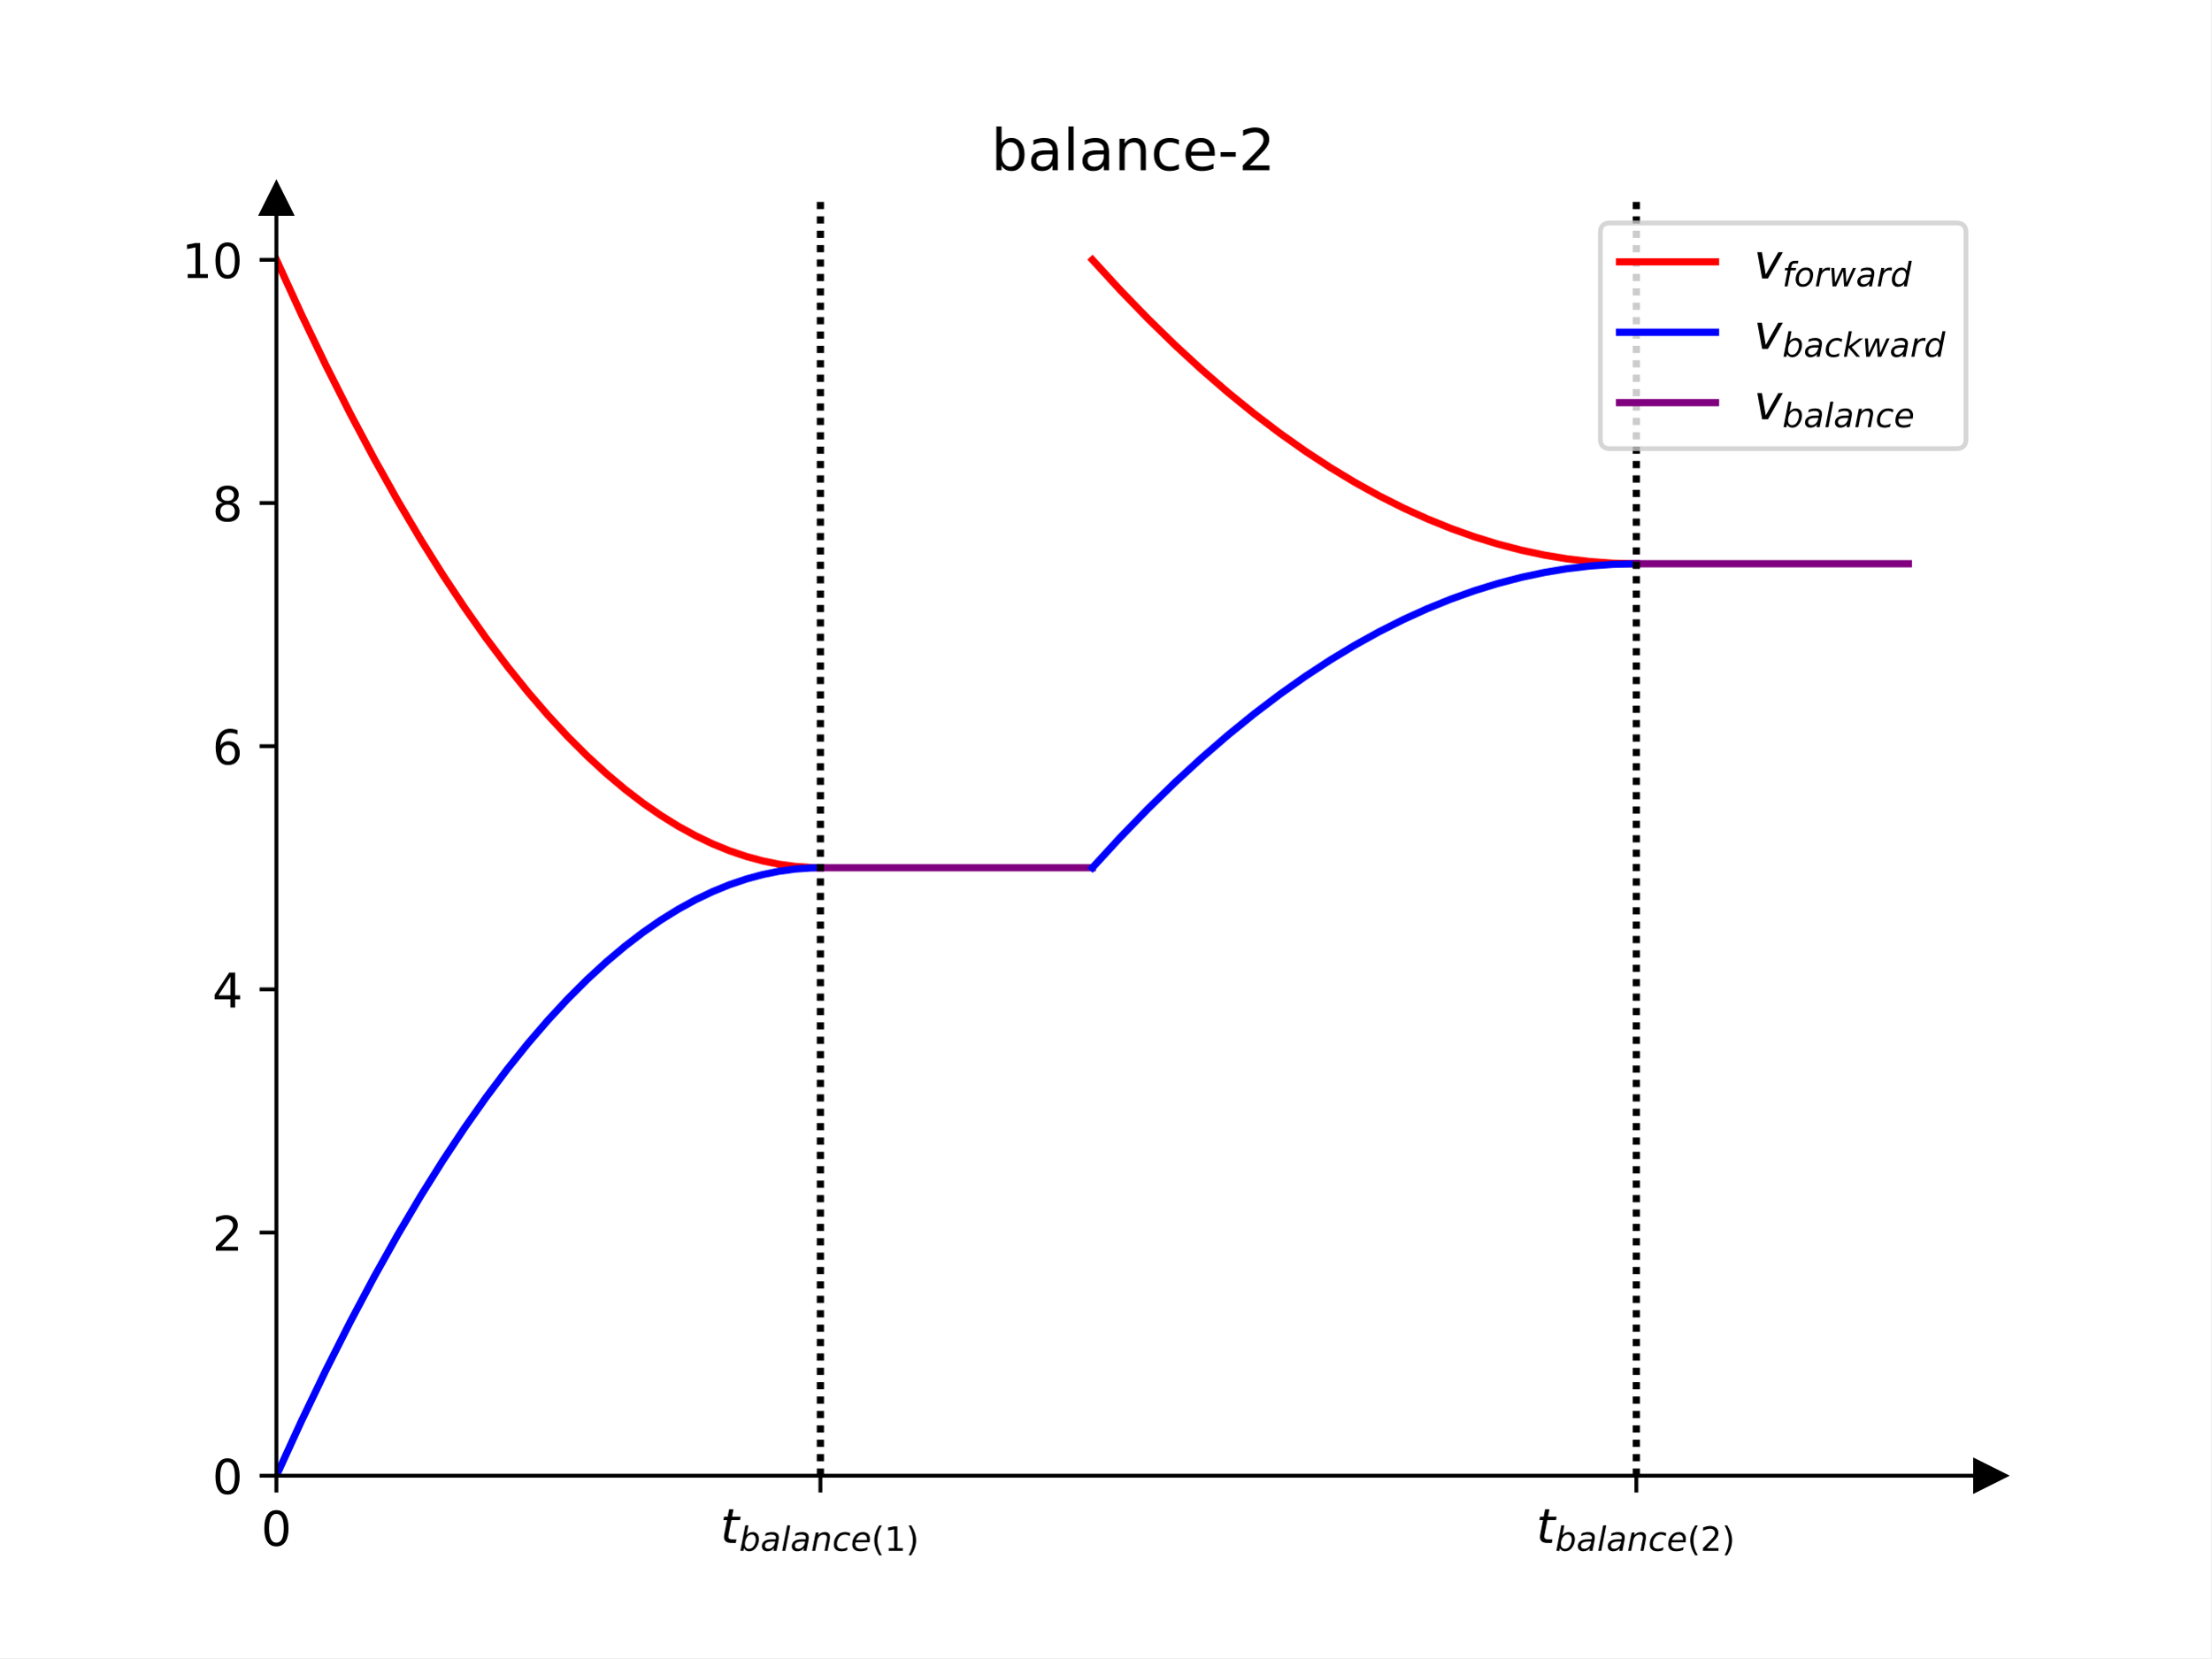
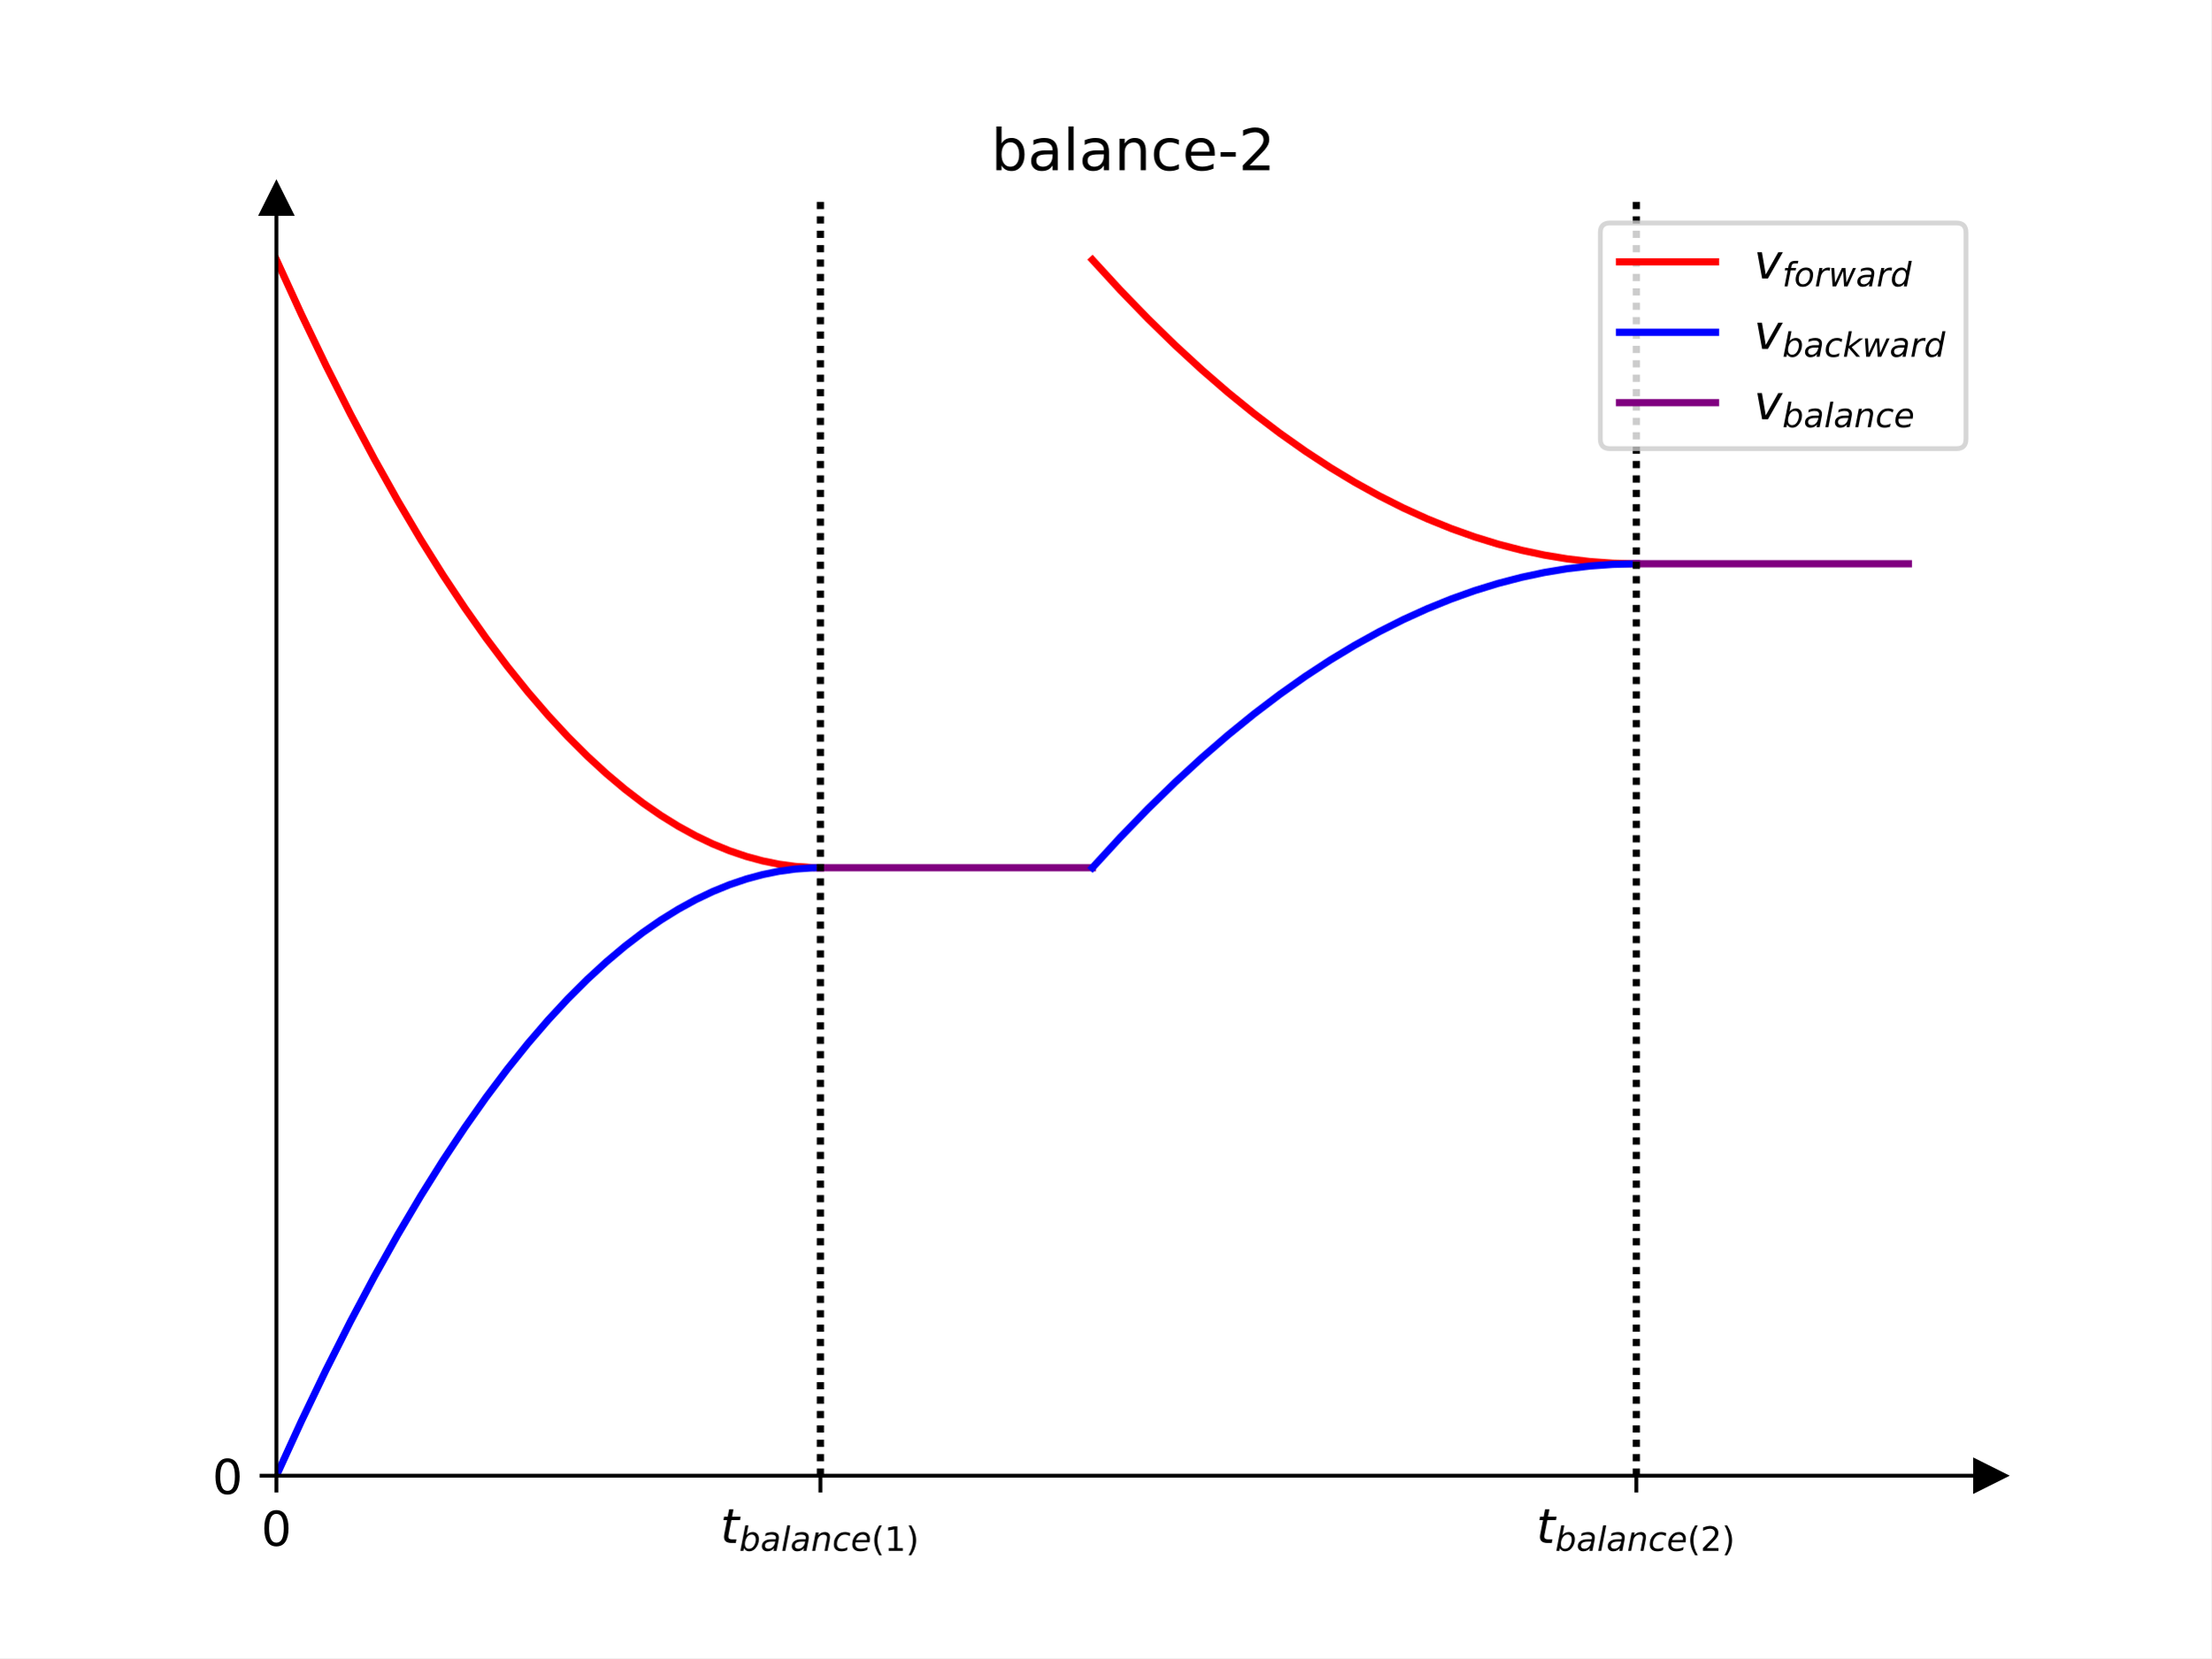
<svg xmlns="http://www.w3.org/2000/svg" xmlns:xlink="http://www.w3.org/1999/xlink" width="460.8pt" height="345.6pt" viewBox="0 0 460.8 345.6" version="1.1">
  <defs>
    <style type="text/css">*{stroke-linejoin: round; stroke-linecap: butt}</style>
  </defs>
  <g id="figure_1">
    <g id="patch_1">
      <path d="M 0 345.6  L 460.8 345.6  L 460.8 0  L 0 0  z " style="fill: #ffffff" />
    </g>
    <g id="axes_1">
      <g id="patch_2">
        <path d="M 57.6 307.584  L 414.72 307.584  L 414.72 41.472  L 57.6 41.472  z " style="fill: #ffffff" />
      </g>
      <g id="matplotlib.axis_1">
        <g id="xtick_1">
          <g id="line2d_1">
            <defs>
-               <path id="m564f52bcaa" d="M 0 0  L 0 3.5  " style="stroke: #000000; stroke-width: 0.8" />
-             </defs>
-             <g>
-               <use xlink:href="#m564f52bcaa" x="57.6" y="307.584" style="stroke: #000000; stroke-width: 0.8" />
+               <path id="m08f3fd382c" d="M 0 0  L 0 3.5  " style="stroke: #000000; stroke-width: 0.8" />
+             </defs>
+             <g>
+               <use xlink:href="#m08f3fd382c" x="57.6" y="307.584" style="stroke: #000000; stroke-width: 0.8" />
            </g>
          </g>
          <g id="text_1">
            <g transform="translate(54.41875 322.1824) scale(0.1 -0.1)">
              <defs>
                <path id="DejaVuSans-30" d="M 2034 4250  Q 1547 4250 1301 3770  Q 1056 3291 1056 2328  Q 1056 1369 1301 889  Q 1547 409 2034 409  Q 2525 409 2770 889  Q 3016 1369 3016 2328  Q 3016 3291 2770 3770  Q 2525 4250 2034 4250  z M 2034 4750  Q 2819 4750 3233 4129  Q 3647 3509 3647 2328  Q 3647 1150 3233 529  Q 2819 -91 2034 -91  Q 1250 -91 836 529  Q 422 1150 422 2328  Q 422 3509 836 4129  Q 1250 4750 2034 4750  z " transform="scale(0.015625)" />
              </defs>
              <use xlink:href="#DejaVuSans-30" />
            </g>
          </g>
        </g>
        <g id="xtick_2">
          <g id="line2d_2">
            <g>
-               <use xlink:href="#m564f52bcaa" x="170.971" y="307.584" style="stroke: #000000; stroke-width: 0.8" />
+               <use xlink:href="#m08f3fd382c" x="170.971" y="307.584" style="stroke: #000000; stroke-width: 0.8" />
            </g>
          </g>
          <g id="text_2">
            <g transform="translate(150.1214 321.684) scale(0.1 -0.1)">
              <defs>
                <path id="DejaVuSans-Oblique-74" d="M 2706 3500  L 2619 3053  L 1472 3053  L 1100 1153  Q 1081 1047 1072 975  Q 1063 903 1063 863  Q 1063 663 1183 572  Q 1303 481 1569 481  L 2150 481  L 2053 0  L 1503 0  Q 991 0 739 200  Q 488 400 488 806  Q 488 878 497 964  Q 506 1050 525 1153  L 897 3053  L 409 3053  L 500 3500  L 978 3500  L 1172 4494  L 1747 4494  L 1556 3500  L 2706 3500  z " transform="scale(0.015625)" />
                <path id="DejaVuSans-Oblique-62" d="M 3169 2138  Q 3169 2591 2961 2847  Q 2753 3103 2388 3103  Q 2122 3103 1889 2973  Q 1656 2844 1484 2597  Q 1303 2338 1198 1995  Q 1094 1653 1094 1313  Q 1094 881 1298 636  Q 1503 391 1863 391  Q 2134 391 2365 517  Q 2597 644 2772 891  Q 2950 1147 3059 1487  Q 3169 1828 3169 2138  z M 1381 2969  Q 1594 3256 1914 3420  Q 2234 3584 2584 3584  Q 3122 3584 3439 3221  Q 3756 2859 3756 2241  Q 3756 1734 3570 1259  Q 3384 784 3041 416  Q 2816 172 2522 40  Q 2228 -91 1906 -91  Q 1566 -91 1316 65  Q 1066 222 909 531  L 806 0  L 231 0  L 1178 4863  L 1753 4863  L 1381 2969  z " transform="scale(0.015625)" />
                <path id="DejaVuSans-Oblique-61" d="M 3438 1997  L 3047 0  L 2472 0  L 2578 531  Q 2325 219 2001 64  Q 1678 -91 1281 -91  Q 834 -91 548 182  Q 263 456 263 884  Q 263 1497 752 1853  Q 1241 2209 2100 2209  L 2900 2209  L 2931 2363  Q 2938 2388 2941 2417  Q 2944 2447 2944 2509  Q 2944 2788 2717 2942  Q 2491 3097 2081 3097  Q 1800 3097 1504 3025  Q 1209 2953 897 2809  L 997 3341  Q 1322 3463 1633 3523  Q 1944 3584 2234 3584  Q 2853 3584 3176 3315  Q 3500 3047 3500 2534  Q 3500 2431 3484 2292  Q 3469 2153 3438 1997  z M 2816 1759  L 2241 1759  Q 1534 1759 1195 1570  Q 856 1381 856 984  Q 856 709 1029 553  Q 1203 397 1509 397  Q 1978 397 2328 733  Q 2678 1069 2791 1631  L 2816 1759  z " transform="scale(0.015625)" />
                <path id="DejaVuSans-Oblique-6c" d="M 1172 4863  L 1747 4863  L 800 0  L 225 0  L 1172 4863  z " transform="scale(0.015625)" />
                <path id="DejaVuSans-Oblique-6e" d="M 3566 2113  L 3156 0  L 2578 0  L 2988 2091  Q 3016 2238 3031 2350  Q 3047 2463 3047 2528  Q 3047 2791 2881 2937  Q 2716 3084 2419 3084  Q 1956 3084 1622 2776  Q 1288 2469 1184 1941  L 800 0  L 225 0  L 903 3500  L 1478 3500  L 1363 2950  Q 1603 3253 1940 3418  Q 2278 3584 2650 3584  Q 3113 3584 3367 3334  Q 3622 3084 3622 2631  Q 3622 2519 3608 2391  Q 3594 2263 3566 2113  z " transform="scale(0.015625)" />
                <path id="DejaVuSans-Oblique-63" d="M 3431 3366  L 3316 2797  Q 3109 2947 2876 3022  Q 2644 3097 2394 3097  Q 2119 3097 1870 3000  Q 1622 2903 1453 2725  Q 1184 2453 1037 2087  Q 891 1722 891 1331  Q 891 859 1127 628  Q 1363 397 1844 397  Q 2081 397 2348 469  Q 2616 541 2906 684  L 2797 116  Q 2547 13 2283 -39  Q 2019 -91 1741 -91  Q 1044 -91 669 257  Q 294 606 294 1253  Q 294 1797 489 2255  Q 684 2713 1069 3078  Q 1331 3328 1684 3456  Q 2038 3584 2456 3584  Q 2700 3584 2940 3529  Q 3181 3475 3431 3366  z " transform="scale(0.015625)" />
                <path id="DejaVuSans-Oblique-65" d="M 3078 2063  Q 3088 2113 3092 2166  Q 3097 2219 3097 2272  Q 3097 2653 2873 2875  Q 2650 3097 2266 3097  Q 1838 3097 1509 2826  Q 1181 2556 1013 2059  L 3078 2063  z M 3578 1613  L 903 1613  Q 884 1494 878 1425  Q 872 1356 872 1306  Q 872 872 1139 634  Q 1406 397 1894 397  Q 2269 397 2603 481  Q 2938 566 3225 728  L 3116 159  Q 2806 34 2476 -28  Q 2147 -91 1806 -91  Q 1078 -91 686 257  Q 294 606 294 1247  Q 294 1794 489 2264  Q 684 2734 1063 3103  Q 1306 3334 1642 3459  Q 1978 3584 2356 3584  Q 2950 3584 3301 3228  Q 3653 2872 3653 2272  Q 3653 2128 3634 1964  Q 3616 1800 3578 1613  z " transform="scale(0.015625)" />
                <path id="DejaVuSans-28" d="M 1984 4856  Q 1566 4138 1362 3434  Q 1159 2731 1159 2009  Q 1159 1288 1364 580  Q 1569 -128 1984 -844  L 1484 -844  Q 1016 -109 783 600  Q 550 1309 550 2009  Q 550 2706 781 3412  Q 1013 4119 1484 4856  L 1984 4856  z " transform="scale(0.015625)" />
                <path id="DejaVuSans-31" d="M 794 531  L 1825 531  L 1825 4091  L 703 3866  L 703 4441  L 1819 4666  L 2450 4666  L 2450 531  L 3481 531  L 3481 0  L 794 0  L 794 531  z " transform="scale(0.015625)" />
                <path id="DejaVuSans-29" d="M 513 4856  L 1013 4856  Q 1481 4119 1714 3412  Q 1947 2706 1947 2009  Q 1947 1309 1714 600  Q 1481 -109 1013 -844  L 513 -844  Q 928 -128 1133 580  Q 1338 1288 1338 2009  Q 1338 2731 1133 3434  Q 928 4138 513 4856  z " transform="scale(0.015625)" />
              </defs>
              <use xlink:href="#DejaVuSans-Oblique-74" transform="translate(0 0.78125)" />
              <use xlink:href="#DejaVuSans-Oblique-62" transform="translate(39.20898 -15.625) scale(0.7)" />
              <use xlink:href="#DejaVuSans-Oblique-61" transform="translate(83.64258 -15.625) scale(0.7)" />
              <use xlink:href="#DejaVuSans-Oblique-6c" transform="translate(126.5381 -15.625) scale(0.7)" />
              <use xlink:href="#DejaVuSans-Oblique-61" transform="translate(145.9863 -15.625) scale(0.7)" />
              <use xlink:href="#DejaVuSans-Oblique-6e" transform="translate(188.8818 -15.625) scale(0.7)" />
              <use xlink:href="#DejaVuSans-Oblique-63" transform="translate(233.2471 -15.625) scale(0.7)" />
              <use xlink:href="#DejaVuSans-Oblique-65" transform="translate(271.7334 -15.625) scale(0.7)" />
              <use xlink:href="#DejaVuSans-28" transform="translate(314.7998 -15.625) scale(0.7)" />
              <use xlink:href="#DejaVuSans-31" transform="translate(342.1094 -15.625) scale(0.7)" />
              <use xlink:href="#DejaVuSans-29" transform="translate(386.6455 -15.625) scale(0.7)" />
            </g>
          </g>
        </g>
        <g id="xtick_3">
          <g id="line2d_3">
            <g>
-               <use xlink:href="#m564f52bcaa" x="341.029" y="307.584" style="stroke: #000000; stroke-width: 0.8" />
+               <use xlink:href="#m08f3fd382c" x="341.029" y="307.584" style="stroke: #000000; stroke-width: 0.8" />
            </g>
          </g>
          <g id="text_3">
            <g transform="translate(320.1786 321.684) scale(0.1 -0.1)">
              <defs>
                <path id="DejaVuSans-32" d="M 1228 531  L 3431 531  L 3431 0  L 469 0  L 469 531  Q 828 903 1448 1529  Q 2069 2156 2228 2338  Q 2531 2678 2651 2914  Q 2772 3150 2772 3378  Q 2772 3750 2511 3984  Q 2250 4219 1831 4219  Q 1534 4219 1204 4116  Q 875 4013 500 3803  L 500 4441  Q 881 4594 1212 4672  Q 1544 4750 1819 4750  Q 2544 4750 2975 4387  Q 3406 4025 3406 3419  Q 3406 3131 3298 2873  Q 3191 2616 2906 2266  Q 2828 2175 2409 1742  Q 1991 1309 1228 531  z " transform="scale(0.015625)" />
              </defs>
              <use xlink:href="#DejaVuSans-Oblique-74" transform="translate(0 0.78125)" />
              <use xlink:href="#DejaVuSans-Oblique-62" transform="translate(39.20898 -15.625) scale(0.7)" />
              <use xlink:href="#DejaVuSans-Oblique-61" transform="translate(83.64258 -15.625) scale(0.7)" />
              <use xlink:href="#DejaVuSans-Oblique-6c" transform="translate(126.5381 -15.625) scale(0.7)" />
              <use xlink:href="#DejaVuSans-Oblique-61" transform="translate(145.9863 -15.625) scale(0.7)" />
              <use xlink:href="#DejaVuSans-Oblique-6e" transform="translate(188.8818 -15.625) scale(0.7)" />
              <use xlink:href="#DejaVuSans-Oblique-63" transform="translate(233.2471 -15.625) scale(0.7)" />
              <use xlink:href="#DejaVuSans-Oblique-65" transform="translate(271.7334 -15.625) scale(0.7)" />
              <use xlink:href="#DejaVuSans-28" transform="translate(314.7998 -15.625) scale(0.7)" />
              <use xlink:href="#DejaVuSans-32" transform="translate(342.1094 -15.625) scale(0.7)" />
              <use xlink:href="#DejaVuSans-29" transform="translate(386.6455 -15.625) scale(0.7)" />
            </g>
          </g>
        </g>
      </g>
      <g id="matplotlib.axis_2">
        <g id="ytick_1">
          <g id="line2d_4">
            <defs>
-               <path id="m8ba247602d" d="M 0 0  L -3.5 0  " style="stroke: #000000; stroke-width: 0.8" />
-             </defs>
-             <g>
-               <use xlink:href="#m8ba247602d" x="57.6" y="307.584" style="stroke: #000000; stroke-width: 0.8" />
+               <path id="m666dc00f6f" d="M 0 0  L -3.5 0  " style="stroke: #000000; stroke-width: 0.8" />
+             </defs>
+             <g>
+               <use xlink:href="#m666dc00f6f" x="57.6" y="307.584" style="stroke: #000000; stroke-width: 0.8" />
            </g>
          </g>
          <g id="text_4">
            <g transform="translate(44.2375 311.3832) scale(0.1 -0.1)">
              <use xlink:href="#DejaVuSans-30" />
            </g>
          </g>
        </g>
-         <g id="ytick_2">
-           <g id="line2d_5">
-             <g>
-               <use xlink:href="#m8ba247602d" x="57.6" y="256.896" style="stroke: #000000; stroke-width: 0.8" />
-             </g>
-           </g>
-           <g id="text_5">
-             <g transform="translate(44.2375 260.6952) scale(0.1 -0.1)">
-               <use xlink:href="#DejaVuSans-32" />
-             </g>
-           </g>
-         </g>
-         <g id="ytick_3">
-           <g id="line2d_6">
-             <g>
-               <use xlink:href="#m8ba247602d" x="57.6" y="206.208" style="stroke: #000000; stroke-width: 0.8" />
-             </g>
-           </g>
-           <g id="text_6">
-             <g transform="translate(44.2375 210.0072) scale(0.1 -0.1)">
-               <defs>
-                 <path id="DejaVuSans-34" d="M 2419 4116  L 825 1625  L 2419 1625  L 2419 4116  z M 2253 4666  L 3047 4666  L 3047 1625  L 3713 1625  L 3713 1100  L 3047 1100  L 3047 0  L 2419 0  L 2419 1100  L 313 1100  L 313 1709  L 2253 4666  z " transform="scale(0.015625)" />
-               </defs>
-               <use xlink:href="#DejaVuSans-34" />
-             </g>
-           </g>
-         </g>
-         <g id="ytick_4">
-           <g id="line2d_7">
-             <g>
-               <use xlink:href="#m8ba247602d" x="57.6" y="155.52" style="stroke: #000000; stroke-width: 0.8" />
-             </g>
-           </g>
-           <g id="text_7">
-             <g transform="translate(44.2375 159.3192) scale(0.1 -0.1)">
-               <defs>
-                 <path id="DejaVuSans-36" d="M 2113 2584  Q 1688 2584 1439 2293  Q 1191 2003 1191 1497  Q 1191 994 1439 701  Q 1688 409 2113 409  Q 2538 409 2786 701  Q 3034 994 3034 1497  Q 3034 2003 2786 2293  Q 2538 2584 2113 2584  z M 3366 4563  L 3366 3988  Q 3128 4100 2886 4159  Q 2644 4219 2406 4219  Q 1781 4219 1451 3797  Q 1122 3375 1075 2522  Q 1259 2794 1537 2939  Q 1816 3084 2150 3084  Q 2853 3084 3261 2657  Q 3669 2231 3669 1497  Q 3669 778 3244 343  Q 2819 -91 2113 -91  Q 1303 -91 875 529  Q 447 1150 447 2328  Q 447 3434 972 4092  Q 1497 4750 2381 4750  Q 2619 4750 2861 4703  Q 3103 4656 3366 4563  z " transform="scale(0.015625)" />
-               </defs>
-               <use xlink:href="#DejaVuSans-36" />
-             </g>
-           </g>
-         </g>
-         <g id="ytick_5">
-           <g id="line2d_8">
-             <g>
-               <use xlink:href="#m8ba247602d" x="57.6" y="104.832" style="stroke: #000000; stroke-width: 0.8" />
-             </g>
-           </g>
-           <g id="text_8">
-             <g transform="translate(44.2375 108.6312) scale(0.1 -0.1)">
-               <defs>
-                 <path id="DejaVuSans-38" d="M 2034 2216  Q 1584 2216 1326 1975  Q 1069 1734 1069 1313  Q 1069 891 1326 650  Q 1584 409 2034 409  Q 2484 409 2743 651  Q 3003 894 3003 1313  Q 3003 1734 2745 1975  Q 2488 2216 2034 2216  z M 1403 2484  Q 997 2584 770 2862  Q 544 3141 544 3541  Q 544 4100 942 4425  Q 1341 4750 2034 4750  Q 2731 4750 3128 4425  Q 3525 4100 3525 3541  Q 3525 3141 3298 2862  Q 3072 2584 2669 2484  Q 3125 2378 3379 2068  Q 3634 1759 3634 1313  Q 3634 634 3220 271  Q 2806 -91 2034 -91  Q 1263 -91 848 271  Q 434 634 434 1313  Q 434 1759 690 2068  Q 947 2378 1403 2484  z M 1172 3481  Q 1172 3119 1398 2916  Q 1625 2713 2034 2713  Q 2441 2713 2670 2916  Q 2900 3119 2900 3481  Q 2900 3844 2670 4047  Q 2441 4250 2034 4250  Q 1625 4250 1398 4047  Q 1172 3844 1172 3481  z " transform="scale(0.015625)" />
-               </defs>
-               <use xlink:href="#DejaVuSans-38" />
-             </g>
-           </g>
-         </g>
-         <g id="ytick_6">
-           <g id="line2d_9">
-             <g>
-               <use xlink:href="#m8ba247602d" x="57.6" y="54.144" style="stroke: #000000; stroke-width: 0.8" />
-             </g>
-           </g>
-           <g id="text_9">
-             <g transform="translate(37.875 57.94322) scale(0.1 -0.1)">
-               <use xlink:href="#DejaVuSans-31" />
-               <use xlink:href="#DejaVuSans-30" x="63.623" />
-             </g>
-           </g>
-         </g>
+       </g>
+       <g id="line2d_5">
+         <path d="M 57.6 54.144  L 62.82 65.545  L 67.927 76.179  L 73.034 86.298  L 78.027 95.695  L 82.907 104.403  L 87.674 112.456  L 92.326 119.885  L 96.866 126.721  L 101.292 132.995  L 105.718 138.883  L 110.03 144.249  L 114.229 149.121  L 118.314 153.527  L 122.4 157.604  L 126.372 161.253  L 130.23 164.499  L 133.975 167.37  L 137.72 169.963  L 141.352 172.214  L 144.983 174.205  L 148.501 175.886  L 152.019 177.323  L 155.537 178.515  L 158.942 179.437  L 162.347 180.131  L 165.751 180.595  L 169.156 180.831  L 170.971 180.864  L 170.971 180.864  " clip-path="url(#p3f6435523e)" style="fill: none; stroke: #ff0000; stroke-width: 1.5; stroke-linecap: square" />
+       </g>
+       <g id="line2d_6">
+         <path d="M 57.6 307.584  L 62.82 296.183  L 67.927 285.549  L 73.034 275.43  L 78.027 266.033  L 82.907 257.325  L 87.674 249.272  L 92.326 241.843  L 96.866 235.007  L 101.292 228.733  L 105.718 222.845  L 110.03 217.479  L 114.229 212.607  L 118.314 208.201  L 122.4 204.124  L 126.372 200.475  L 130.23 197.229  L 133.975 194.358  L 137.72 191.765  L 141.352 189.514  L 144.983 187.523  L 148.501 185.842  L 152.019 184.405  L 155.537 183.213  L 158.942 182.291  L 162.347 181.597  L 165.751 181.133  L 169.156 180.897  L 170.971 180.864  L 170.971 180.864  " clip-path="url(#p3f6435523e)" style="fill: none; stroke: #0000ff; stroke-width: 1.5; stroke-linecap: square" />
+       </g>
+       <g id="line2d_7">
+         <path d="M 170.971 180.864  L 227.657 180.864  L 227.657 180.864  " clip-path="url(#p3f6435523e)" style="fill: none; stroke: #800080; stroke-width: 1.5; stroke-linecap: square" />
+       </g>
+       <g id="line2d_8">
+         <path d="M 170.971 307.584  L 170.971 41.472  " clip-path="url(#p3f6435523e)" style="fill: none; stroke-dasharray: 1.5,1.5; stroke-dashoffset: 0; stroke: #000000; stroke-width: 1.5" />
+       </g>
+       <g id="line2d_9">
+         <path d="M 227.657 54.144  L 233.445 60.448  L 239.233 66.422  L 244.907 71.958  L 250.468 77.075  L 255.915 81.793  L 261.362 86.217  L 266.696 90.267  L 272.03 94.035  L 277.25 97.452  L 282.357 100.535  L 287.464 103.36  L 292.457 105.874  L 297.45 108.142  L 302.444 110.165  L 307.324 111.904  L 312.203 113.408  L 317.083 114.677  L 321.85 115.691  L 326.616 116.48  L 331.382 117.045  L 336.149 117.387  L 340.915 117.504  L 341.029 117.504  L 341.029 117.504  " clip-path="url(#p3f6435523e)" style="fill: none; stroke: #ff0000; stroke-width: 1.5; stroke-linecap: square" />
      </g>
      <g id="line2d_10">
-         <path d="M 57.6 54.144  L 62.82 65.545  L 67.927 76.179  L 73.034 86.298  L 78.027 95.695  L 82.907 104.403  L 87.674 112.456  L 92.326 119.885  L 96.866 126.721  L 101.292 132.995  L 105.718 138.883  L 110.03 144.249  L 114.229 149.121  L 118.314 153.527  L 122.4 157.604  L 126.372 161.253  L 130.23 164.499  L 133.975 167.37  L 137.72 169.963  L 141.352 172.214  L 144.983 174.205  L 148.501 175.886  L 152.019 177.323  L 155.537 178.515  L 158.942 179.437  L 162.347 180.131  L 165.751 180.595  L 169.156 180.831  L 170.971 180.864  L 170.971 180.864  " clip-path="url(#p46e0f16f7f)" style="fill: none; stroke: #ff0000; stroke-width: 1.5; stroke-linecap: square" />
+         <path d="M 227.657 180.864  L 233.445 174.56  L 239.233 168.586  L 244.907 163.05  L 250.468 157.933  L 255.915 153.215  L 261.362 148.791  L 266.696 144.741  L 272.03 140.973  L 277.25 137.556  L 282.357 134.473  L 287.464 131.648  L 292.457 129.134  L 297.45 126.866  L 302.444 124.843  L 307.324 123.104  L 312.203 121.6  L 317.083 120.331  L 321.85 119.317  L 326.616 118.528  L 331.382 117.963  L 336.149 117.621  L 340.915 117.504  L 341.029 117.504  L 341.029 117.504  " clip-path="url(#p3f6435523e)" style="fill: none; stroke: #0000ff; stroke-width: 1.5; stroke-linecap: square" />
      </g>
      <g id="line2d_11">
-         <path d="M 57.6 307.584  L 62.82 296.183  L 67.927 285.549  L 73.034 275.43  L 78.027 266.033  L 82.907 257.325  L 87.674 249.272  L 92.326 241.843  L 96.866 235.007  L 101.292 228.733  L 105.718 222.845  L 110.03 217.479  L 114.229 212.607  L 118.314 208.201  L 122.4 204.124  L 126.372 200.475  L 130.23 197.229  L 133.975 194.358  L 137.72 191.765  L 141.352 189.514  L 144.983 187.523  L 148.501 185.842  L 152.019 184.405  L 155.537 183.213  L 158.942 182.291  L 162.347 181.597  L 165.751 181.133  L 169.156 180.897  L 170.971 180.864  L 170.971 180.864  " clip-path="url(#p46e0f16f7f)" style="fill: none; stroke: #0000ff; stroke-width: 1.5; stroke-linecap: square" />
+         <path d="M 341.029 117.504  L 397.714 117.504  L 397.714 117.504  " clip-path="url(#p3f6435523e)" style="fill: none; stroke: #800080; stroke-width: 1.5; stroke-linecap: square" />
      </g>
      <g id="line2d_12">
-         <path d="M 170.971 180.864  L 227.657 180.864  L 227.657 180.864  " clip-path="url(#p46e0f16f7f)" style="fill: none; stroke: #800080; stroke-width: 1.5; stroke-linecap: square" />
+         <path d="M 341.029 307.584  L 341.029 41.472  " clip-path="url(#p3f6435523e)" style="fill: none; stroke-dasharray: 1.5,1.5; stroke-dashoffset: 0; stroke: #000000; stroke-width: 1.5" />
      </g>
      <g id="line2d_13">
-         <path d="M 170.971 307.584  L 170.971 41.472  " clip-path="url(#p46e0f16f7f)" style="fill: none; stroke-dasharray: 1.5,1.5; stroke-dashoffset: 0; stroke: #000000; stroke-width: 1.5" />
-       </g>
-       <g id="line2d_14">
-         <path d="M 227.657 54.144  L 233.445 60.448  L 239.233 66.422  L 244.907 71.958  L 250.468 77.075  L 255.915 81.793  L 261.362 86.217  L 266.696 90.267  L 272.03 94.035  L 277.25 97.452  L 282.357 100.535  L 287.464 103.36  L 292.457 105.874  L 297.45 108.142  L 302.444 110.165  L 307.324 111.904  L 312.203 113.408  L 317.083 114.677  L 321.85 115.691  L 326.616 116.48  L 331.382 117.045  L 336.149 117.387  L 340.915 117.504  L 341.029 117.504  L 341.029 117.504  " clip-path="url(#p46e0f16f7f)" style="fill: none; stroke: #ff0000; stroke-width: 1.5; stroke-linecap: square" />
-       </g>
-       <g id="line2d_15">
-         <path d="M 227.657 180.864  L 233.445 174.56  L 239.233 168.586  L 244.907 163.05  L 250.468 157.933  L 255.915 153.215  L 261.362 148.791  L 266.696 144.741  L 272.03 140.973  L 277.25 137.556  L 282.357 134.473  L 287.464 131.648  L 292.457 129.134  L 297.45 126.866  L 302.444 124.843  L 307.324 123.104  L 312.203 121.6  L 317.083 120.331  L 321.85 119.317  L 326.616 118.528  L 331.382 117.963  L 336.149 117.621  L 340.915 117.504  L 341.029 117.504  L 341.029 117.504  " clip-path="url(#p46e0f16f7f)" style="fill: none; stroke: #0000ff; stroke-width: 1.5; stroke-linecap: square" />
-       </g>
-       <g id="line2d_16">
-         <path d="M 341.029 117.504  L 397.714 117.504  L 397.714 117.504  " clip-path="url(#p46e0f16f7f)" style="fill: none; stroke: #800080; stroke-width: 1.5; stroke-linecap: square" />
-       </g>
-       <g id="line2d_17">
-         <path d="M 341.029 307.584  L 341.029 41.472  " clip-path="url(#p46e0f16f7f)" style="fill: none; stroke-dasharray: 1.5,1.5; stroke-dashoffset: 0; stroke: #000000; stroke-width: 1.5" />
-       </g>
-       <g id="line2d_18">
        <defs>
-           <path id="m0b5ef37596" d="M 3 0  L -3 -3  L -3 3  z " style="stroke: #000000; stroke-linejoin: miter" />
+           <path id="mc5615be5d7" d="M 3 0  L -3 -3  L -3 3  z " style="stroke: #000000; stroke-linejoin: miter" />
        </defs>
        <g>
-           <use xlink:href="#m0b5ef37596" x="414.72" y="307.584" style="stroke: #000000; stroke-linejoin: miter" />
-         </g>
-       </g>
-       <g id="line2d_19">
+           <use xlink:href="#mc5615be5d7" x="414.72" y="307.584" style="stroke: #000000; stroke-linejoin: miter" />
+         </g>
+       </g>
+       <g id="line2d_14">
        <defs>
-           <path id="m0d93df878e" d="M 0 -3  L -3 3  L 3 3  z " style="stroke: #000000; stroke-linejoin: miter" />
+           <path id="ma68b299f81" d="M 0 -3  L -3 3  L 3 3  z " style="stroke: #000000; stroke-linejoin: miter" />
        </defs>
        <g>
-           <use xlink:href="#m0d93df878e" x="57.6" y="41.472" style="stroke: #000000; stroke-linejoin: miter" />
+           <use xlink:href="#ma68b299f81" x="57.6" y="41.472" style="stroke: #000000; stroke-linejoin: miter" />
        </g>
      </g>
      <g id="patch_3">
        <path d="M 57.6 307.584  L 57.6 41.472  " style="fill: none; stroke: #000000; stroke-width: 0.8; stroke-linejoin: miter; stroke-linecap: square" />
      </g>
      <g id="patch_4">
        <path d="M 414.72 307.584  L 414.72 41.472  " style="fill: none" />
      </g>
      <g id="patch_5">
        <path d="M 57.6 307.584  L 414.72 307.584  " style="fill: none; stroke: #000000; stroke-width: 0.8; stroke-linejoin: miter; stroke-linecap: square" />
      </g>
      <g id="patch_6">
        <path d="M 57.6 41.472  L 414.72 41.472  " style="fill: none" />
      </g>
-       <g id="text_10">
+       <g id="text_5">
        <g transform="translate(206.5547 35.472) scale(0.12 -0.12)">
          <defs>
            <path id="DejaVuSans-62" d="M 3116 1747  Q 3116 2381 2855 2742  Q 2594 3103 2138 3103  Q 1681 3103 1420 2742  Q 1159 2381 1159 1747  Q 1159 1113 1420 752  Q 1681 391 2138 391  Q 2594 391 2855 752  Q 3116 1113 3116 1747  z M 1159 2969  Q 1341 3281 1617 3432  Q 1894 3584 2278 3584  Q 2916 3584 3314 3078  Q 3713 2572 3713 1747  Q 3713 922 3314 415  Q 2916 -91 2278 -91  Q 1894 -91 1617 61  Q 1341 213 1159 525  L 1159 0  L 581 0  L 581 4863  L 1159 4863  L 1159 2969  z " transform="scale(0.015625)" />
            <path id="DejaVuSans-61" d="M 2194 1759  Q 1497 1759 1228 1600  Q 959 1441 959 1056  Q 959 750 1161 570  Q 1363 391 1709 391  Q 2188 391 2477 730  Q 2766 1069 2766 1631  L 2766 1759  L 2194 1759  z M 3341 1997  L 3341 0  L 2766 0  L 2766 531  Q 2569 213 2275 61  Q 1981 -91 1556 -91  Q 1019 -91 701 211  Q 384 513 384 1019  Q 384 1609 779 1909  Q 1175 2209 1959 2209  L 2766 2209  L 2766 2266  Q 2766 2663 2505 2880  Q 2244 3097 1772 3097  Q 1472 3097 1187 3025  Q 903 2953 641 2809  L 641 3341  Q 956 3463 1253 3523  Q 1550 3584 1831 3584  Q 2591 3584 2966 3190  Q 3341 2797 3341 1997  z " transform="scale(0.015625)" />
            <path id="DejaVuSans-6c" d="M 603 4863  L 1178 4863  L 1178 0  L 603 0  L 603 4863  z " transform="scale(0.015625)" />
            <path id="DejaVuSans-6e" d="M 3513 2113  L 3513 0  L 2938 0  L 2938 2094  Q 2938 2591 2744 2837  Q 2550 3084 2163 3084  Q 1697 3084 1428 2787  Q 1159 2491 1159 1978  L 1159 0  L 581 0  L 581 3500  L 1159 3500  L 1159 2956  Q 1366 3272 1645 3428  Q 1925 3584 2291 3584  Q 2894 3584 3203 3211  Q 3513 2838 3513 2113  z " transform="scale(0.015625)" />
            <path id="DejaVuSans-63" d="M 3122 3366  L 3122 2828  Q 2878 2963 2633 3030  Q 2388 3097 2138 3097  Q 1578 3097 1268 2742  Q 959 2388 959 1747  Q 959 1106 1268 751  Q 1578 397 2138 397  Q 2388 397 2633 464  Q 2878 531 3122 666  L 3122 134  Q 2881 22 2623 -34  Q 2366 -91 2075 -91  Q 1284 -91 818 406  Q 353 903 353 1747  Q 353 2603 823 3093  Q 1294 3584 2113 3584  Q 2378 3584 2631 3529  Q 2884 3475 3122 3366  z " transform="scale(0.015625)" />
            <path id="DejaVuSans-65" d="M 3597 1894  L 3597 1613  L 953 1613  Q 991 1019 1311 708  Q 1631 397 2203 397  Q 2534 397 2845 478  Q 3156 559 3463 722  L 3463 178  Q 3153 47 2828 -22  Q 2503 -91 2169 -91  Q 1331 -91 842 396  Q 353 884 353 1716  Q 353 2575 817 3079  Q 1281 3584 2069 3584  Q 2775 3584 3186 3129  Q 3597 2675 3597 1894  z M 3022 2063  Q 3016 2534 2758 2815  Q 2500 3097 2075 3097  Q 1594 3097 1305 2825  Q 1016 2553 972 2059  L 3022 2063  z " transform="scale(0.015625)" />
            <path id="DejaVuSans-2d" d="M 313 2009  L 1997 2009  L 1997 1497  L 313 1497  L 313 2009  z " transform="scale(0.015625)" />
          </defs>
          <use xlink:href="#DejaVuSans-62" />
          <use xlink:href="#DejaVuSans-61" x="63.477" />
          <use xlink:href="#DejaVuSans-6c" x="124.756" />
          <use xlink:href="#DejaVuSans-61" x="152.539" />
          <use xlink:href="#DejaVuSans-6e" x="213.818" />
          <use xlink:href="#DejaVuSans-63" x="277.197" />
          <use xlink:href="#DejaVuSans-65" x="332.178" />
          <use xlink:href="#DejaVuSans-2d" x="393.701" />
          <use xlink:href="#DejaVuSans-32" x="429.785" />
        </g>
      </g>
      <g id="legend_1">
        <g id="patch_7">
          <path d="M 335.52 93.506  L 407.72 93.506  Q 409.72 93.506 409.72 91.506  L 409.72 48.472  Q 409.72 46.472 407.72 46.472  L 335.52 46.472  Q 333.52 46.472 333.52 48.472  L 333.52 91.506  Q 333.52 93.506 335.52 93.506  z " style="fill: #ffffff; opacity: 0.8; stroke: #cccccc; stroke-linejoin: miter" />
        </g>
-         <g id="line2d_20">
+         <g id="line2d_15">
          <path d="M 337.52 54.57  L 347.52 54.57  L 357.52 54.57  " style="fill: none; stroke: #ff0000; stroke-width: 1.5; stroke-linecap: square" />
        </g>
-         <g id="text_11">
+         <g id="text_6">
          <g transform="translate(365.52 58.07044) scale(0.1 -0.1)">
            <defs>
              <path id="DejaVuSans-Oblique-76" d="M 459 3500  L 1069 3500  L 1581 525  L 3256 3500  L 3866 3500  L 1875 0  L 1100 0  L 459 3500  z " transform="scale(0.015625)" />
              <path id="DejaVuSans-Oblique-66" d="M 3059 4863  L 2969 4384  L 2419 4384  Q 2106 4384 1964 4261  Q 1822 4138 1753 3809  L 1691 3500  L 2638 3500  L 2553 3053  L 1606 3053  L 1013 0  L 434 0  L 1031 3053  L 481 3053  L 563 3500  L 1113 3500  L 1159 3744  Q 1278 4363 1576 4613  Q 1875 4863 2516 4863  L 3059 4863  z " transform="scale(0.015625)" />
              <path id="DejaVuSans-Oblique-6f" d="M 1625 -91  Q 1009 -91 651 289  Q 294 669 294 1325  Q 294 1706 417 2101  Q 541 2497 738 2766  Q 1047 3184 1428 3384  Q 1809 3584 2291 3584  Q 2888 3584 3255 3212  Q 3622 2841 3622 2241  Q 3622 1825 3500 1412  Q 3378 1000 3181 728  Q 2875 309 2494 109  Q 2113 -91 1625 -91  z M 891 1344  Q 891 869 1089 633  Q 1288 397 1691 397  Q 2269 397 2648 901  Q 3028 1406 3028 2181  Q 3028 2634 2825 2865  Q 2622 3097 2228 3097  Q 1903 3097 1650 2945  Q 1397 2794 1197 2484  Q 1050 2253 970 1956  Q 891 1659 891 1344  z " transform="scale(0.015625)" />
              <path id="DejaVuSans-Oblique-72" d="M 2853 2969  Q 2766 3016 2653 3041  Q 2541 3066 2413 3066  Q 1953 3066 1609 2717  Q 1266 2369 1153 1784  L 800 0  L 225 0  L 909 3500  L 1484 3500  L 1375 2956  Q 1603 3259 1920 3421  Q 2238 3584 2597 3584  Q 2691 3584 2781 3573  Q 2872 3563 2963 3538  L 2853 2969  z " transform="scale(0.015625)" />
              <path id="DejaVuSans-Oblique-77" d="M 544 3500  L 1113 3500  L 1259 684  L 2566 3500  L 3231 3500  L 3425 684  L 4666 3500  L 5241 3500  L 3641 0  L 2969 0  L 2797 2900  L 1459 0  L 781 0  L 544 3500  z " transform="scale(0.015625)" />
              <path id="DejaVuSans-Oblique-64" d="M 2675 525  Q 2444 222 2128 65  Q 1813 -91 1428 -91  Q 903 -91 598 267  Q 294 625 294 1247  Q 294 1766 478 2236  Q 663 2706 1013 3078  Q 1244 3325 1534 3454  Q 1825 3584 2144 3584  Q 2481 3584 2739 3421  Q 2997 3259 3138 2956  L 3513 4863  L 4091 4863  L 3144 0  L 2566 0  L 2675 525  z M 891 1350  Q 891 897 1095 644  Q 1300 391 1663 391  Q 1931 391 2161 520  Q 2391 650 2566 903  Q 2750 1166 2856 1509  Q 2963 1853 2963 2188  Q 2963 2622 2758 2865  Q 2553 3109 2194 3109  Q 1922 3109 1687 2981  Q 1453 2853 1288 2613  Q 1106 2353 998 2009  Q 891 1666 891 1350  z " transform="scale(0.015625)" />
            </defs>
            <use xlink:href="#DejaVuSans-Oblique-76" transform="translate(0 0.3125)" />
            <use xlink:href="#DejaVuSans-Oblique-66" transform="translate(59.17969 -16.09375) scale(0.7)" />
            <use xlink:href="#DejaVuSans-Oblique-6f" transform="translate(83.82324 -16.09375) scale(0.7)" />
            <use xlink:href="#DejaVuSans-Oblique-72" transform="translate(126.6504 -16.09375) scale(0.7)" />
            <use xlink:href="#DejaVuSans-Oblique-77" transform="translate(155.4297 -16.09375) scale(0.7)" />
            <use xlink:href="#DejaVuSans-Oblique-61" transform="translate(212.6807 -16.09375) scale(0.7)" />
            <use xlink:href="#DejaVuSans-Oblique-72" transform="translate(255.5762 -16.09375) scale(0.7)" />
            <use xlink:href="#DejaVuSans-Oblique-64" transform="translate(284.3555 -16.09375) scale(0.7)" />
          </g>
        </g>
-         <g id="line2d_21">
+         <g id="line2d_16">
          <path d="M 337.52 69.249  L 347.52 69.249  L 357.52 69.249  " style="fill: none; stroke: #0000ff; stroke-width: 1.5; stroke-linecap: square" />
        </g>
-         <g id="text_12">
+         <g id="text_7">
          <g transform="translate(365.52 72.74856) scale(0.1 -0.1)">
            <defs>
              <path id="DejaVuSans-Oblique-6b" d="M 1172 4863  L 1747 4863  L 1197 2028  L 3169 3500  L 3916 3500  L 1716 1825  L 3322 0  L 2625 0  L 1131 1709  L 800 0  L 225 0  L 1172 4863  z " transform="scale(0.015625)" />
            </defs>
            <use xlink:href="#DejaVuSans-Oblique-76" transform="translate(0 0.3125)" />
            <use xlink:href="#DejaVuSans-Oblique-62" transform="translate(59.17969 -16.09375) scale(0.7)" />
            <use xlink:href="#DejaVuSans-Oblique-61" transform="translate(103.6133 -16.09375) scale(0.7)" />
            <use xlink:href="#DejaVuSans-Oblique-63" transform="translate(146.5088 -16.09375) scale(0.7)" />
            <use xlink:href="#DejaVuSans-Oblique-6b" transform="translate(184.9951 -16.09375) scale(0.7)" />
            <use xlink:href="#DejaVuSans-Oblique-77" transform="translate(225.5322 -16.09375) scale(0.7)" />
            <use xlink:href="#DejaVuSans-Oblique-61" transform="translate(282.7832 -16.09375) scale(0.7)" />
            <use xlink:href="#DejaVuSans-Oblique-72" transform="translate(325.6787 -16.09375) scale(0.7)" />
            <use xlink:href="#DejaVuSans-Oblique-64" transform="translate(354.458 -16.09375) scale(0.7)" />
          </g>
        </g>
-         <g id="line2d_22">
+         <g id="line2d_17">
          <path d="M 337.52 83.927  L 347.52 83.927  L 357.52 83.927  " style="fill: none; stroke: #800080; stroke-width: 1.5; stroke-linecap: square" />
        </g>
-         <g id="text_13">
+         <g id="text_8">
          <g transform="translate(365.52 87.42669) scale(0.1 -0.1)">
            <use xlink:href="#DejaVuSans-Oblique-76" transform="translate(0 0.3125)" />
            <use xlink:href="#DejaVuSans-Oblique-62" transform="translate(59.17969 -16.09375) scale(0.7)" />
            <use xlink:href="#DejaVuSans-Oblique-61" transform="translate(103.6133 -16.09375) scale(0.7)" />
            <use xlink:href="#DejaVuSans-Oblique-6c" transform="translate(146.5088 -16.09375) scale(0.7)" />
            <use xlink:href="#DejaVuSans-Oblique-61" transform="translate(165.957 -16.09375) scale(0.7)" />
            <use xlink:href="#DejaVuSans-Oblique-6e" transform="translate(208.8525 -16.09375) scale(0.7)" />
            <use xlink:href="#DejaVuSans-Oblique-63" transform="translate(253.2178 -16.09375) scale(0.7)" />
            <use xlink:href="#DejaVuSans-Oblique-65" transform="translate(291.7041 -16.09375) scale(0.7)" />
          </g>
        </g>
      </g>
    </g>
  </g>
  <defs>
-     <clipPath id="p46e0f16f7f">
+     <clipPath id="p3f6435523e">
      <rect x="57.6" y="41.472" width="357.12" height="266.112" />
    </clipPath>
  </defs>
</svg>
